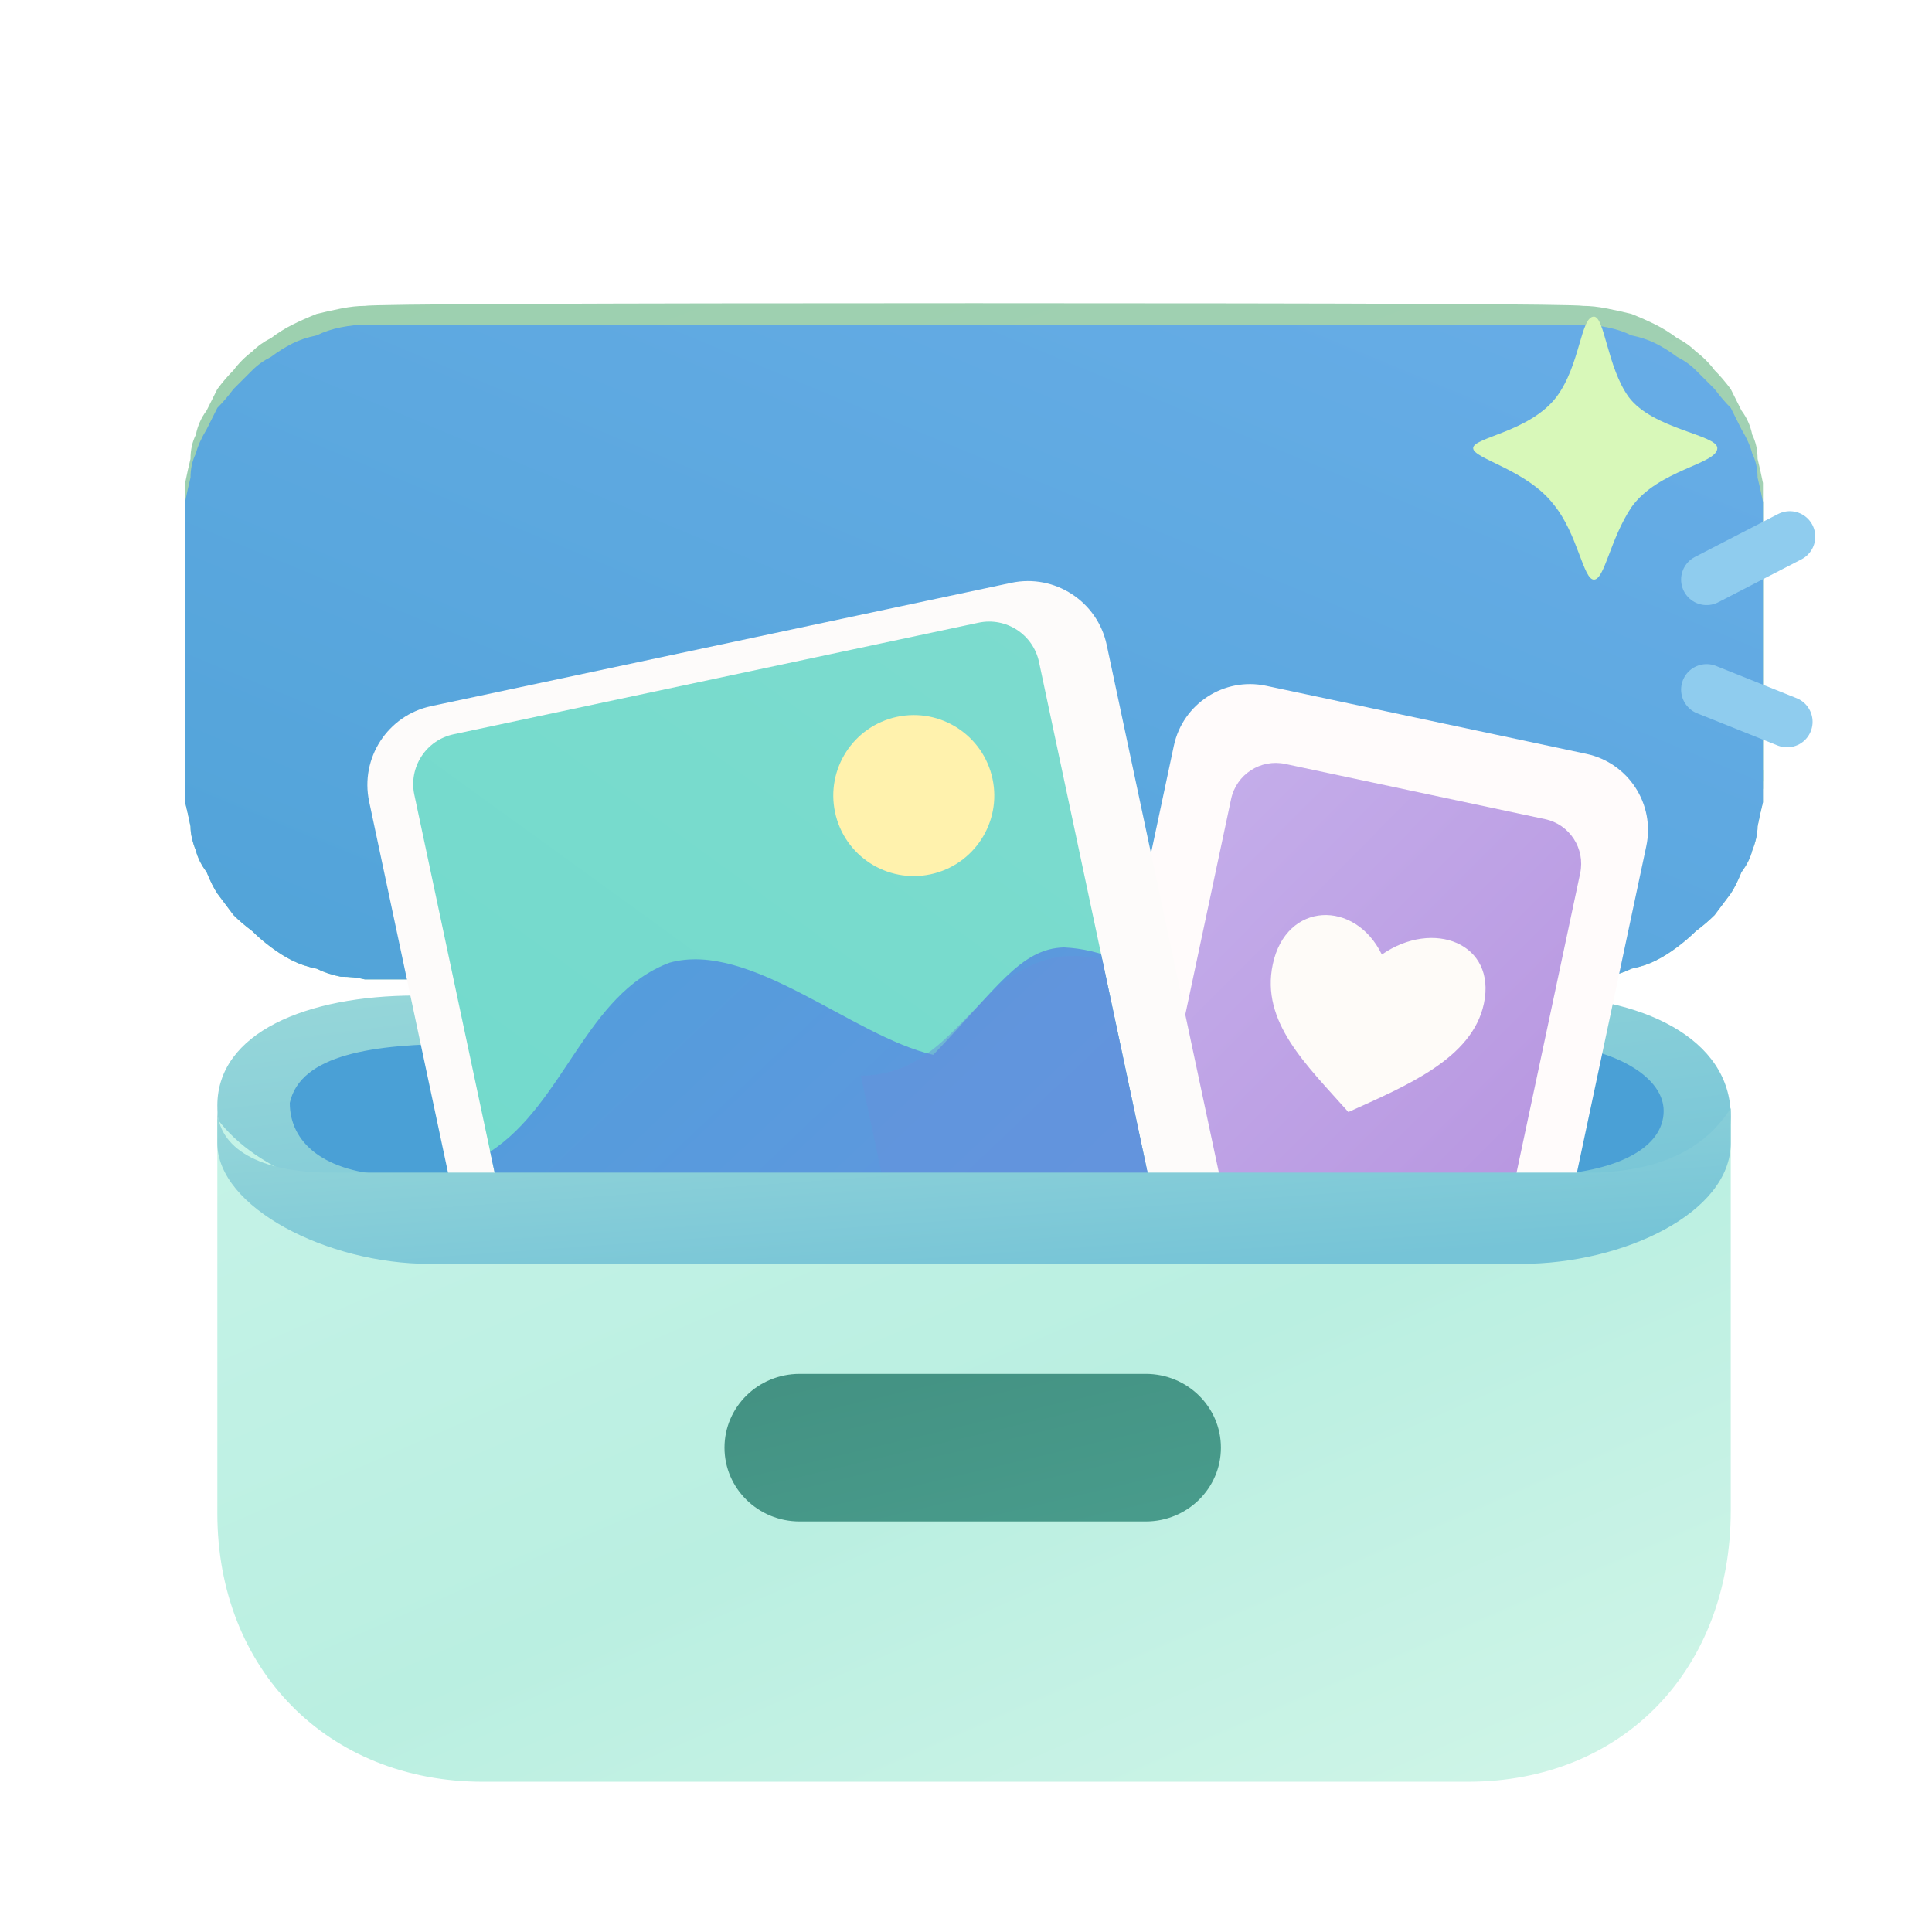
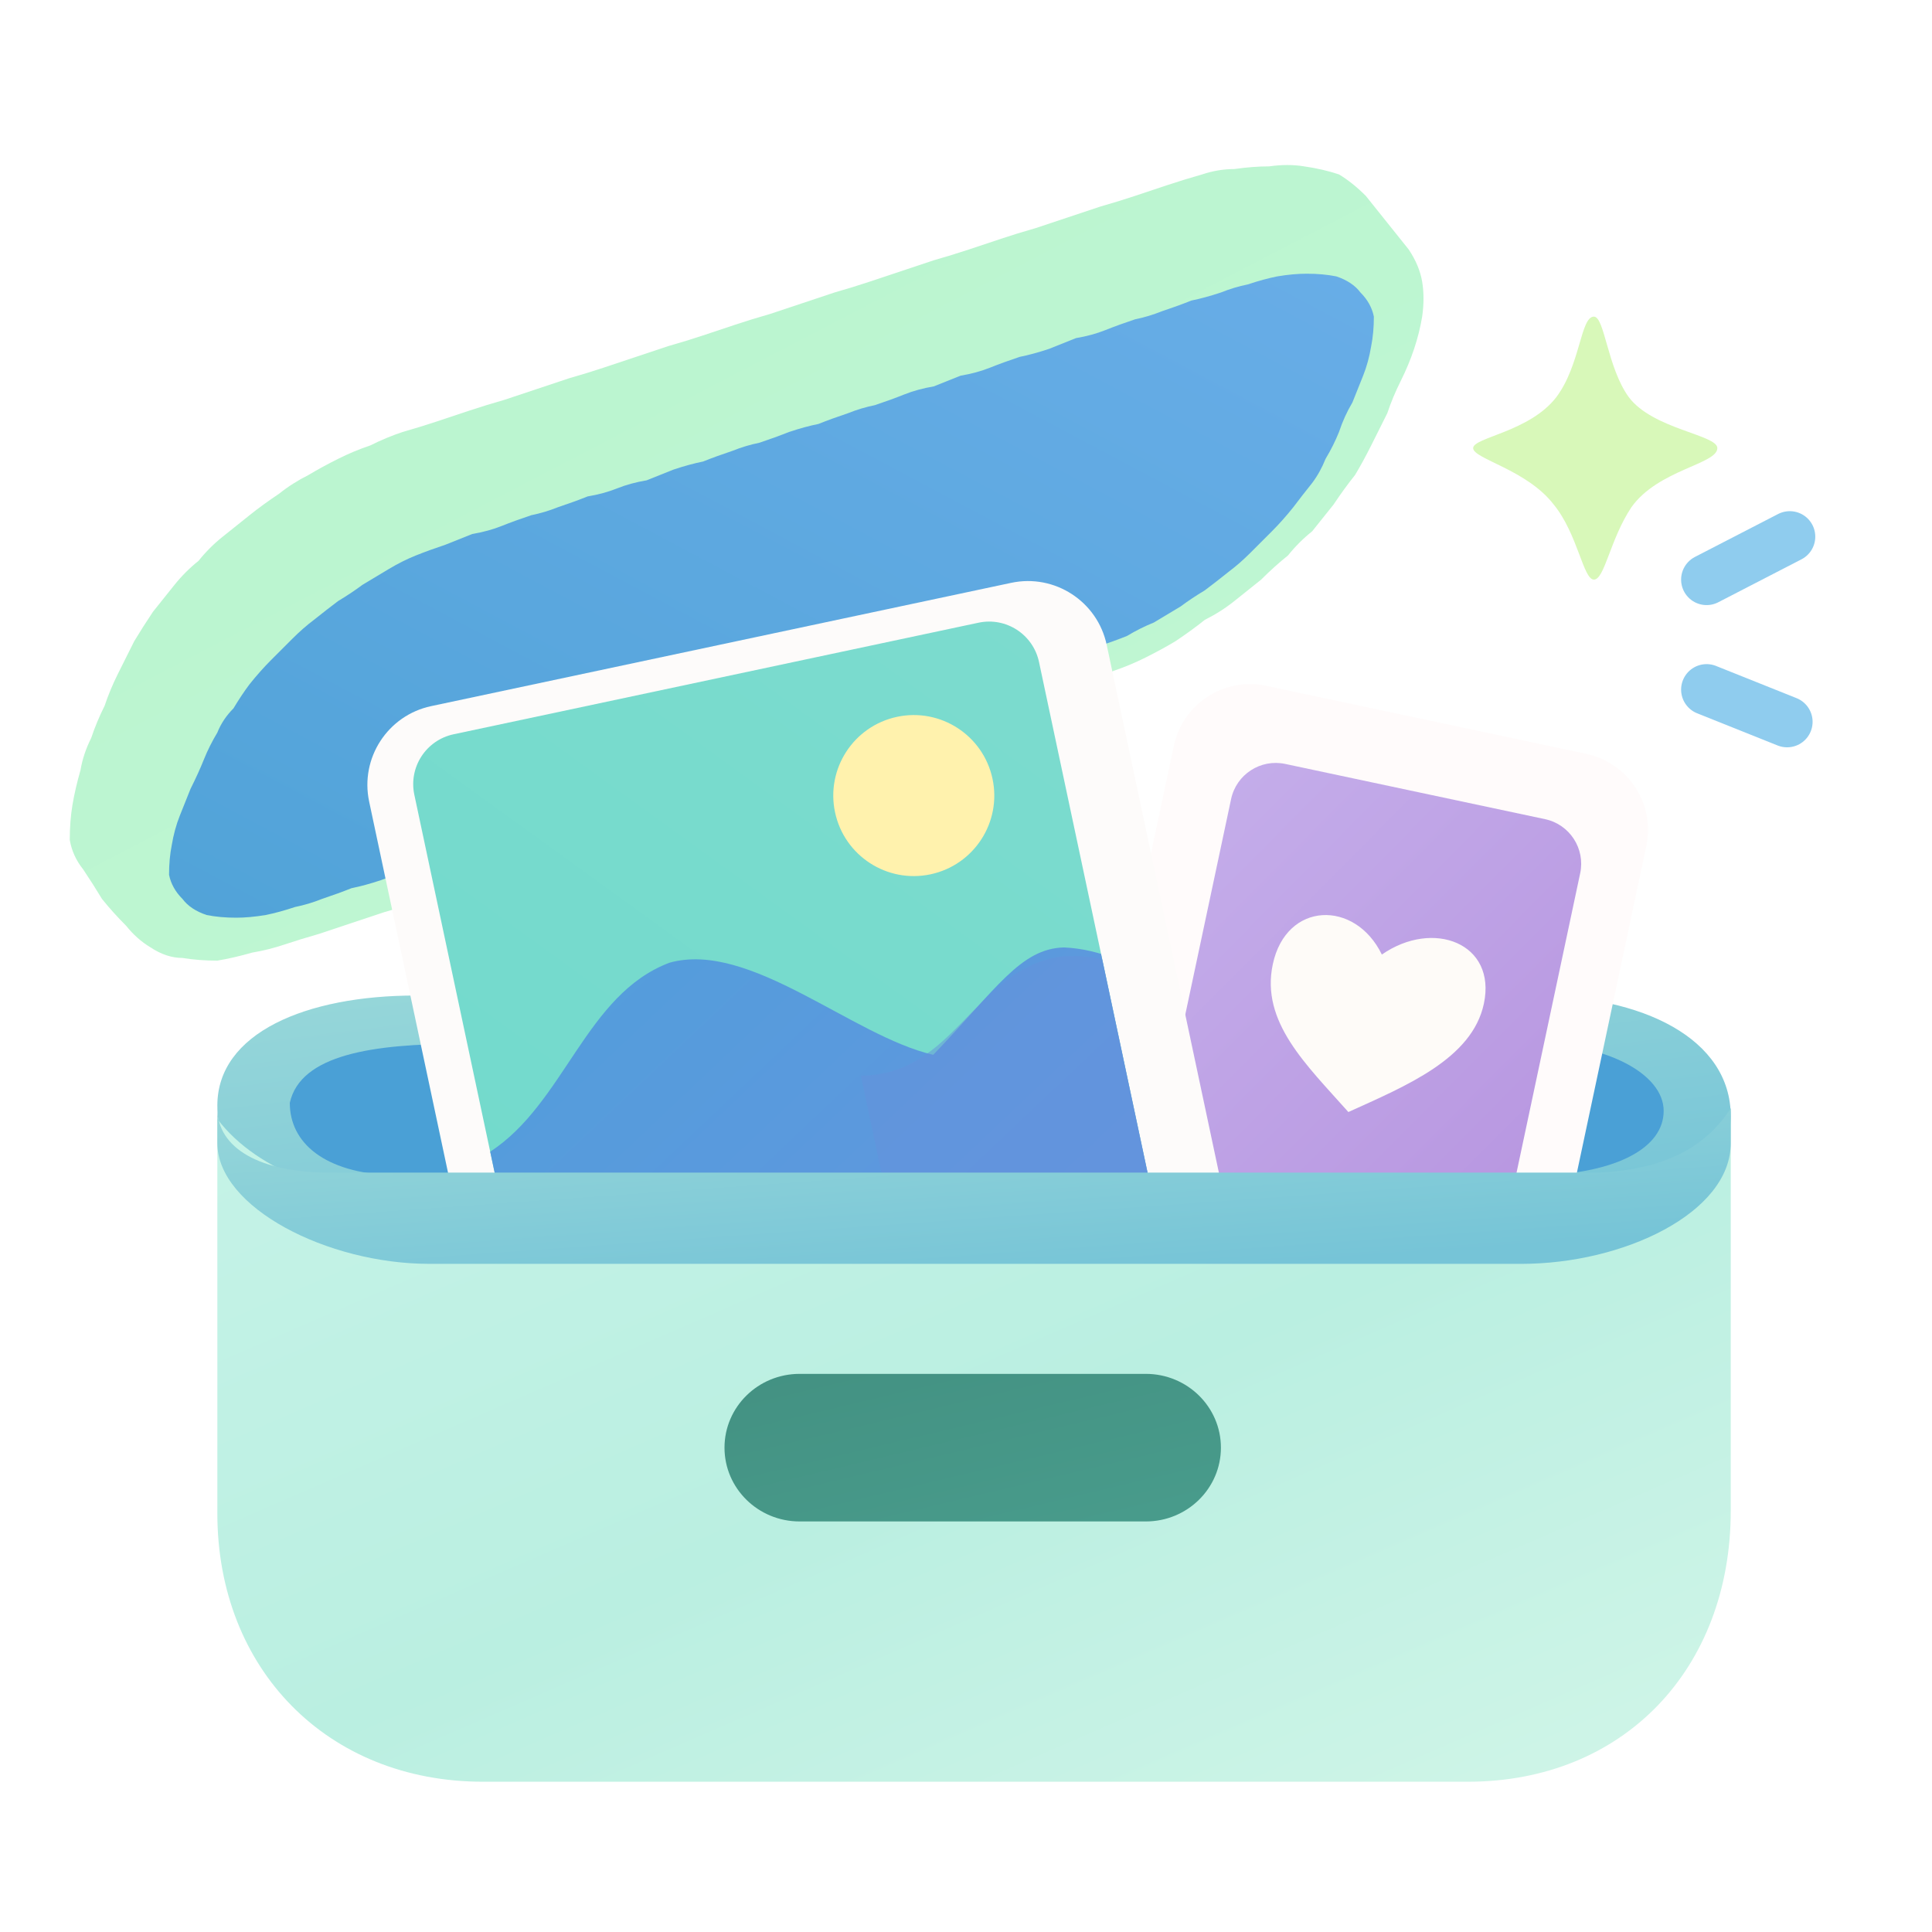
<svg xmlns="http://www.w3.org/2000/svg" viewBox="260 155 720 720" role="img" aria-label="Schuhkarton logo">
  <defs>
    <linearGradient id="sk-lidTop" x1="0" y1="0" x2="0.9" y2="1">
      <stop stop-color="#b8f4ce" />
      <stop offset="1" stop-color="#c1f7d4" />
    </linearGradient>
    <linearGradient id="sk-lidInside" x1="0" y1="1" x2="1" y2="0">
      <stop stop-color="#51a3d8" />
      <stop offset="1" stop-color="#68ade7" />
    </linearGradient>
    <linearGradient id="sk-rim" x1="0" y1="0" x2="0.7" y2="1">
      <stop stop-color="#97d7d9" />
      <stop offset="1" stop-color="#76c4d7" />
    </linearGradient>
    <linearGradient id="sk-box" x1="0" y1="0" x2="1" y2="1">
      <stop stop-color="#c5f3e7" />
      <stop offset="0.5" stop-color="#baefe1" />
      <stop offset="1" stop-color="#d1f5e8" />
    </linearGradient>
    <linearGradient id="sk-slot" x1="0" y1="0" x2="0.8" y2="1">
      <stop stop-color="#439182" />
      <stop offset="1" stop-color="#489b8b" />
    </linearGradient>
    <linearGradient id="sk-sky" x1="0" y1="1" x2="1" y2="0">
      <stop stop-color="#71dacc" />
      <stop offset="1" stop-color="#7cdbce" />
    </linearGradient>
    <linearGradient id="sk-mountains" x1="0" y1="0" x2="1" y2="1">
      <stop stop-color="#529edb" />
      <stop offset="1" stop-color="#6693e0" />
    </linearGradient>
    <linearGradient id="sk-heartBg" x1="0" y1="0" x2="1" y2="1">
      <stop stop-color="#c4adea" />
      <stop offset="1" stop-color="#b693df" />
    </linearGradient>
    <clipPath id="sk-scene">
      <rect x="429" y="405" width="238" height="260" rx="19" />
    </clipPath>
    <clipPath id="sk-inbox">
      <rect x="260" y="155" width="720" height="640" />
    </clipPath>
  </defs>
+   <g class="lid">
+     <path fill="url(#sk-lidTop)" d="M777 309Q774 315 771 321Q768 327 765 332Q761 337 757 343Q753 348 749 353Q744 357 740 362Q735 366 730 371Q725 375 720 379Q715 383 709 386Q704 390 698 394Q693 397 687 400Q681 403 675 405Q669 408 663 410Q657 412 651 414Q645 416 639 418Q632 421 626 423Q620 425 614 427Q608 429 601 431Q595 433 589 435Q583 437 577 439Q571 441 564 443Q558 445 552 447Q546 449 540 451Q533 453 527 455Q521 457 515 459Q509 461 502 463Q496 465 490 467Q484 469 478 471Q471 473 465 475Q459 477 453 479Q447 481 441 483Q434 485 428 487Q422 489 416 491Q410 493 403 495Q397 497 391 499Q385 501 379 503Q372 505 366 507Q360 509 354 510Q347 512 341 513Q334 513 328 512Q322 512 316 508Q311 505 307 500Q302 495 298 490Q295 485 291 479Q287 474 286 468Q286 461 287 455Q288 449 290 442Q291 436 294 430Q296 424 299 418Q301 412 304 406Q307 400 310 394Q313 389 317 383Q321 378 325 373Q329 368 334 364Q338 359 343 355Q348 351 353 347Q358 343 364 339Q369 335 375 332Q380 329 386 326Q392 323 398 321Q404 318 410 316Q417 314 423 312Q429 310 435 308Q441 306 448 304Q454 302 460 300Q466 298 472 296Q479 294 485 292Q491 290 497 288Q503 286 509 284Q516 282 522 280Q528 278 534 276Q540 274 547 272Q553 270 559 268Q565 266 571 264Q578 262 584 260Q590 258 596 256Q602 254 608 252Q615 250 621 248Q627 246 633 244Q639 242 646 240Q652 238 658 236Q664 234 670 232Q677 230 683 228Q689 226 695 224Q701 222 708 220Q714 218 720 218Q727 217 733 217Q740 216 746 217Q753 218 759 220Q764 223 769 228Q773 233 777 238Q781 243 785 248Q789 254 790 260Q791 266 790 273Q789 279 787 285Q785 291 782 297Q779 303 777 309Z" />
+     <path fill="url(#sk-lidInside)" d="M759 316Q757 321 754 326Q752 331 749 335Q745 340 742 344Q738 349 734 353Q730 357 726 361Q722 365 718 368Q713 372 709 375Q704 378 700 381Q695 384 690 387Q685 389 680 392Q675 394 669 396Q664 398 659 400Q653 401 648 403Q643 405 637 407Q632 408 627 410Q621 412 616 413Q610 415 605 417Q600 419 594 420Q589 422 584 424Q578 426 573 427Q568 429 562 431Q557 433 552 434Q546 436 541 438Q536 440 530 441Q525 443 519 445Q514 447 509 448Q503 450 498 452Q493 453 487 455Q482 457 477 459Q471 460 466 462Q461 464 455 466Q450 467 445 469Q439 471 434 473Q428 474 423 476Q418 478 412 480Q407 481 402 483Q396 485 391 486Q386 488 380 490Q375 492 370 493Q364 495 359 496Q353 497 348 497Q342 497 337 496Q331 494 328 490Q324 486 323 481Q323 475 324 470Q325 464 327 459Q329 454 331 449Q334 443 336 438Q338 433 341 428Q343 423 347 419Q350 414 353 410Q357 405 361 401Q365 397 369 393Q373 389 377 386Q382 382 386 379Q391 376 395 373Q400 370 405 367Q410 364 415 362Q420 360 426 358Q431 356 436 354Q442 353 447 351Q452 349 458 347Q463 346 468 344Q474 342 479 340Q485 339 490 337Q495 335 501 334Q506 332 511 330Q517 328 522 327Q527 325 533 323Q538 321 543 320Q549 318 554 316Q560 314 565 313Q570 311 576 309Q581 307 586 306Q592 304 597 302Q602 300 608 299Q613 297 618 295Q624 294 629 292Q634 290 640 288Q645 287 651 285Q656 283 661 281Q667 280 672 278Q677 276 683 274Q688 273 693 271Q699 269 704 267Q709 266 715 264Q720 262 725 261Q731 259 736 258Q742 257 747 257Q753 257 758 258Q764 260 767 264Q771 268 772 273Q772 279 771 284Q770 290 768 295Q766 300 764 305Q761 310 759 316Z" />
+   </g>
  <path fill="url(#sk-rim)" d="M341 567C341 540 374 526 415 526H831C872 526 905 542 905 571C905 598 870 626 823 626H423C376 626 341 599 341 567Z" />
  <path fill="#4aa0d6" d="M368 566C372 548 399 544 432 544H833C858 544 880 555 880 569C880 583 862 592 835 593H406C381 592 368 581 368 566Z" />
-   <g class="lid">
-     <g fill="url(#sk-lidTop)">
-       <path d="M329 391Q329 442 329 446Q330 451 331 456Q331 460 333 465Q334 469 337 473Q339 477 341 481Q344 485 347 488Q350 492 354 495Q357 498 361 501Q365 503 369 505Q373 507 378 509Q382 510 387 511Q392 512 396 512Q401 513 623 513Q845 513 850 512Q854 512 859 511Q864 510 868 509Q873 507 877 505Q881 503 885 501Q889 498 892 495Q896 492 899 488Q902 485 905 481Q907 477 909 473Q912 469 913 465Q915 460 915 456Q916 451 917 446Q917 442 917 391Q917 339 917 335Q916 330 915 326Q915 321 913 317Q912 312 909 308Q907 304 905 300Q902 296 899 293Q896 289 892 286Q889 283 885 281Q881 278 877 276Q873 274 868 272Q864 271 859 270Q854 269 850 269Q845 268 623 268Q401 268 396 269Q392 269 387 270Q382 271 378 272Q373 274 369 276Q365 278 361 281Q357 283 354 286Q350 289 347 293Q344 296 341 300Q339 304 337 308Q334 312 333 317Q331 321 331 326Q330 330 329 335Q329 339 329 391Z" />
-       <path d="M329 398Q329 449 329 454Q330 458 331 463Q331 467 333 472Q334 476 337 480Q339 485 341 488Q344 492 347 496Q350 499 354 502Q357 505 361 508Q365 511 369 513Q373 515 378 516Q382 518 387 519Q392 519 396 520Q401 520 623 520Q845 520 850 520Q854 519 859 519Q864 518 868 516Q873 515 877 513Q881 511 885 508Q889 505 892 502Q896 499 899 496Q902 492 905 488Q907 485 909 480Q912 476 913 472Q915 467 915 463Q916 458 917 454Q917 449 917 398Q917 347 917 342Q916 337 915 333Q915 328 913 324Q912 320 909 315Q907 311 905 307Q902 304 899 300Q896 297 892 293Q889 290 885 288Q881 285 877 283Q873 281 868 280Q864 278 859 277Q854 276 850 276Q845 276 623 276Q401 276 396 276Q392 276 387 277Q382 278 378 280Q373 281 369 283Q365 285 361 288Q357 290 354 293Q350 297 347 300Q344 304 341 307Q339 311 337 315Q334 320 333 324Q331 328 331 333Q330 337 329 342Q329 347 329 398Z" />
-       <path d="M329 442L917 442L917 449L329 449Z" />
-     </g>
-     <g fill="#000" opacity=".15">
-       <path d="M329 391Q329 442 329 446Q330 451 331 456Q331 460 333 465Q334 469 337 473Q339 477 341 481Q344 485 347 488Q350 492 354 495Q357 498 361 501Q365 503 369 505Q373 507 378 509Q382 510 387 511Q392 512 396 512Q401 513 623 513Q845 513 850 512Q854 512 859 511Q864 510 868 509Q873 507 877 505Q881 503 885 501Q889 498 892 495Q896 492 899 488Q902 485 905 481Q907 477 909 473Q912 469 913 465Q915 460 915 456Q916 451 917 446Q917 442 917 391Q917 339 917 335Q916 330 915 326Q915 321 913 317Q912 312 909 308Q907 304 905 300Q902 296 899 293Q896 289 892 286Q889 283 885 281Q881 278 877 276Q873 274 868 272Q864 271 859 270Q854 269 850 269Q845 268 623 268Q401 268 396 269Q392 269 387 270Q382 271 378 272Q373 274 369 276Q365 278 361 281Q357 283 354 286Q350 289 347 293Q344 296 341 300Q339 304 337 308Q334 312 333 317Q331 321 331 326Q330 330 329 335Q329 339 329 391Z" />
-       <path d="M329 398Q329 449 329 454Q330 458 331 463Q331 467 333 472Q334 476 337 480Q339 485 341 488Q344 492 347 496Q350 499 354 502Q357 505 361 508Q365 511 369 513Q373 515 378 516Q382 518 387 519Q392 519 396 520Q401 520 623 520Q845 520 850 520Q854 519 859 519Q864 518 868 516Q873 515 877 513Q881 511 885 508Q889 505 892 502Q896 499 899 496Q902 492 905 488Q907 485 909 480Q912 476 913 472Q915 467 915 463Q916 458 917 454Q917 449 917 398Q917 347 917 342Q916 337 915 333Q915 328 913 324Q912 320 909 315Q907 311 905 307Q902 304 899 300Q896 297 892 293Q889 290 885 288Q881 285 877 283Q873 281 868 280Q864 278 859 277Q854 276 850 276Q845 276 623 276Q401 276 396 276Q392 276 387 277Q382 278 378 280Q373 281 369 283Q365 285 361 288Q357 290 354 293Q350 297 347 300Q344 304 341 307Q339 311 337 315Q334 320 333 324Q331 328 331 333Q330 337 329 342Q329 347 329 398Z" />
-       <path d="M329 442L917 442L917 449L329 449Z" />
-     </g>
-     <path fill="url(#sk-lidInside)" d="M329 398Q329 449 329 454Q330 458 331 463Q331 467 333 472Q334 476 337 480Q339 485 341 488Q344 492 347 496Q350 499 354 502Q357 505 361 508Q365 511 369 513Q373 515 378 516Q382 518 387 519Q392 519 396 520Q401 520 623 520Q845 520 850 520Q854 519 859 519Q864 518 868 516Q873 515 877 513Q881 511 885 508Q889 505 892 502Q896 499 899 496Q902 492 905 488Q907 485 909 480Q912 476 913 472Q915 467 915 463Q916 458 917 454Q917 449 917 398Q917 347 917 342Q916 337 915 333Q915 328 913 324Q912 320 909 315Q907 311 905 307Q902 304 899 300Q896 297 892 293Q889 290 885 288Q881 285 877 283Q873 281 868 280Q864 278 859 277Q854 276 850 276Q845 276 623 276Q401 276 396 276Q392 276 387 277Q382 278 378 280Q373 281 369 283Q365 285 361 288Q357 290 354 293Q350 297 347 300Q344 304 341 307Q339 311 337 315Q334 320 333 324Q331 328 331 333Q330 337 329 342Q329 347 329 398Z" />
-   </g>
  <g clip-path="url(#sk-inbox)">
    <g class="p2">
      <g transform="rotate(12 771 515)">
        <rect x="682" y="421" width="180" height="255" rx="29" fill="#fffbfb" />
        <rect x="707" y="448" width="133" height="208" rx="17" fill="url(#sk-heartBg)" />
        <path fill="#fefbf8" d="M774 510C760 492 735 498 735 522C735 544 755 556 774 570C793 556 815 541 815 520C815 497 790 493 774 510Z" />
      </g>
    </g>
    <g class="p1">
      <g transform="rotate(-12 551 507)">
        <rect x="412" y="393" width="281" height="307" rx="30" fill="#fdfbfa" />
        <g clip-path="url(#sk-scene)">
          <rect x="429" y="405" width="238" height="260" rx="19" fill="url(#sk-sky)" />
          <circle cx="611" cy="463" r="30" fill="#fff2ad" />
          <path fill="url(#sk-mountains)" d="M429 560C460 548 476 510 509 505C540 503 570 546 598 559C626 540 638 527 654 530C681 537 696 564 712 572L712 678H429Z" />
          <path fill="#6591dc" opacity="0.5" d="M570 561C604 568 619 532 651 533C678 535 699 564 712 576V678H570Z" />
        </g>
      </g>
    </g>
  </g>
  <path fill="url(#sk-box)" d="M341 572C356 592 388 603 419 603H827C862 603 891 589 905 572V718C905 777 865 819 807 819H440C382 819 341 777 341 719Z" />
  <path fill="url(#sk-rim)" d="M341 568C341 583 357 592 383 592H855C881 591 896 582 905 568V581C905 607 865 626 827 626H420C382 626 341 605 341 581Z" />
  <rect x="530" y="667" width="185" height="55" rx="28" fill="url(#sk-slot)" />
  <path class="star" fill="#d8f8b9" d="M854 273C858 273 859 292 867 303C876 315 900 317 900 322C900 328 878 330 868 344C860 356 858 371 854 371C850 371 848 354 839 343C829 330 809 326 809 322C809 318 830 316 840 303C849 291 849 273 854 273Z" />
  <path class="rays" d="M896 371L927 355M896 412L926 424" fill="none" stroke="#8fccee" stroke-width="19" stroke-linecap="round" />
</svg>
